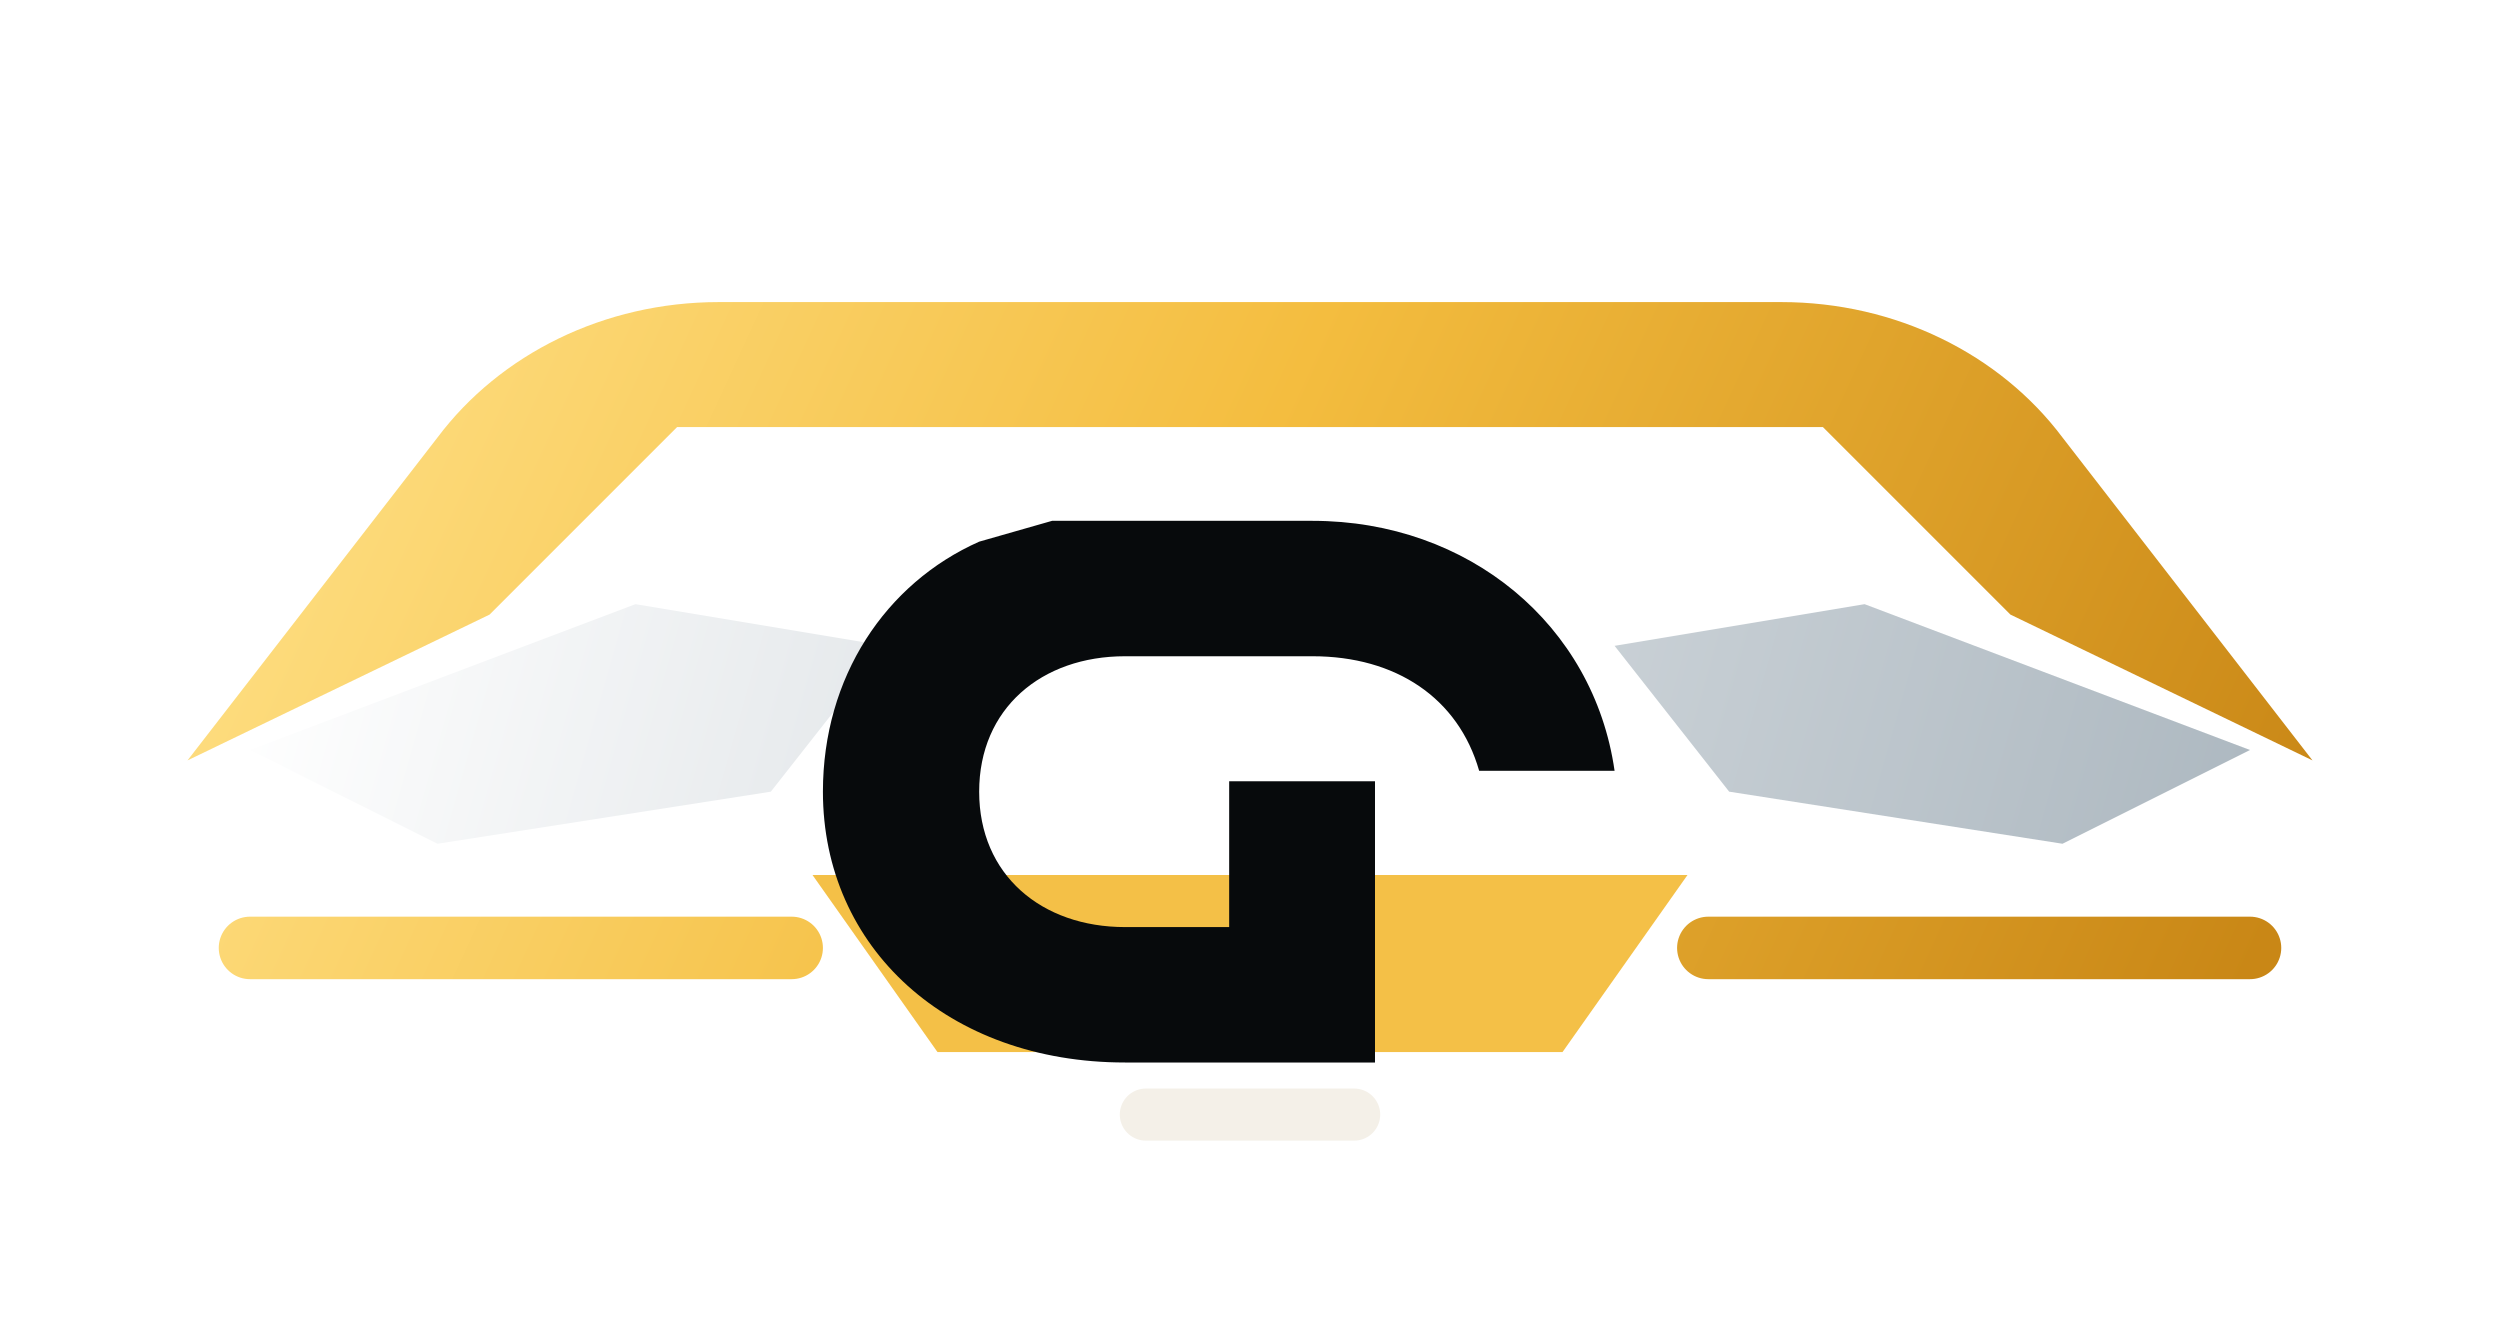
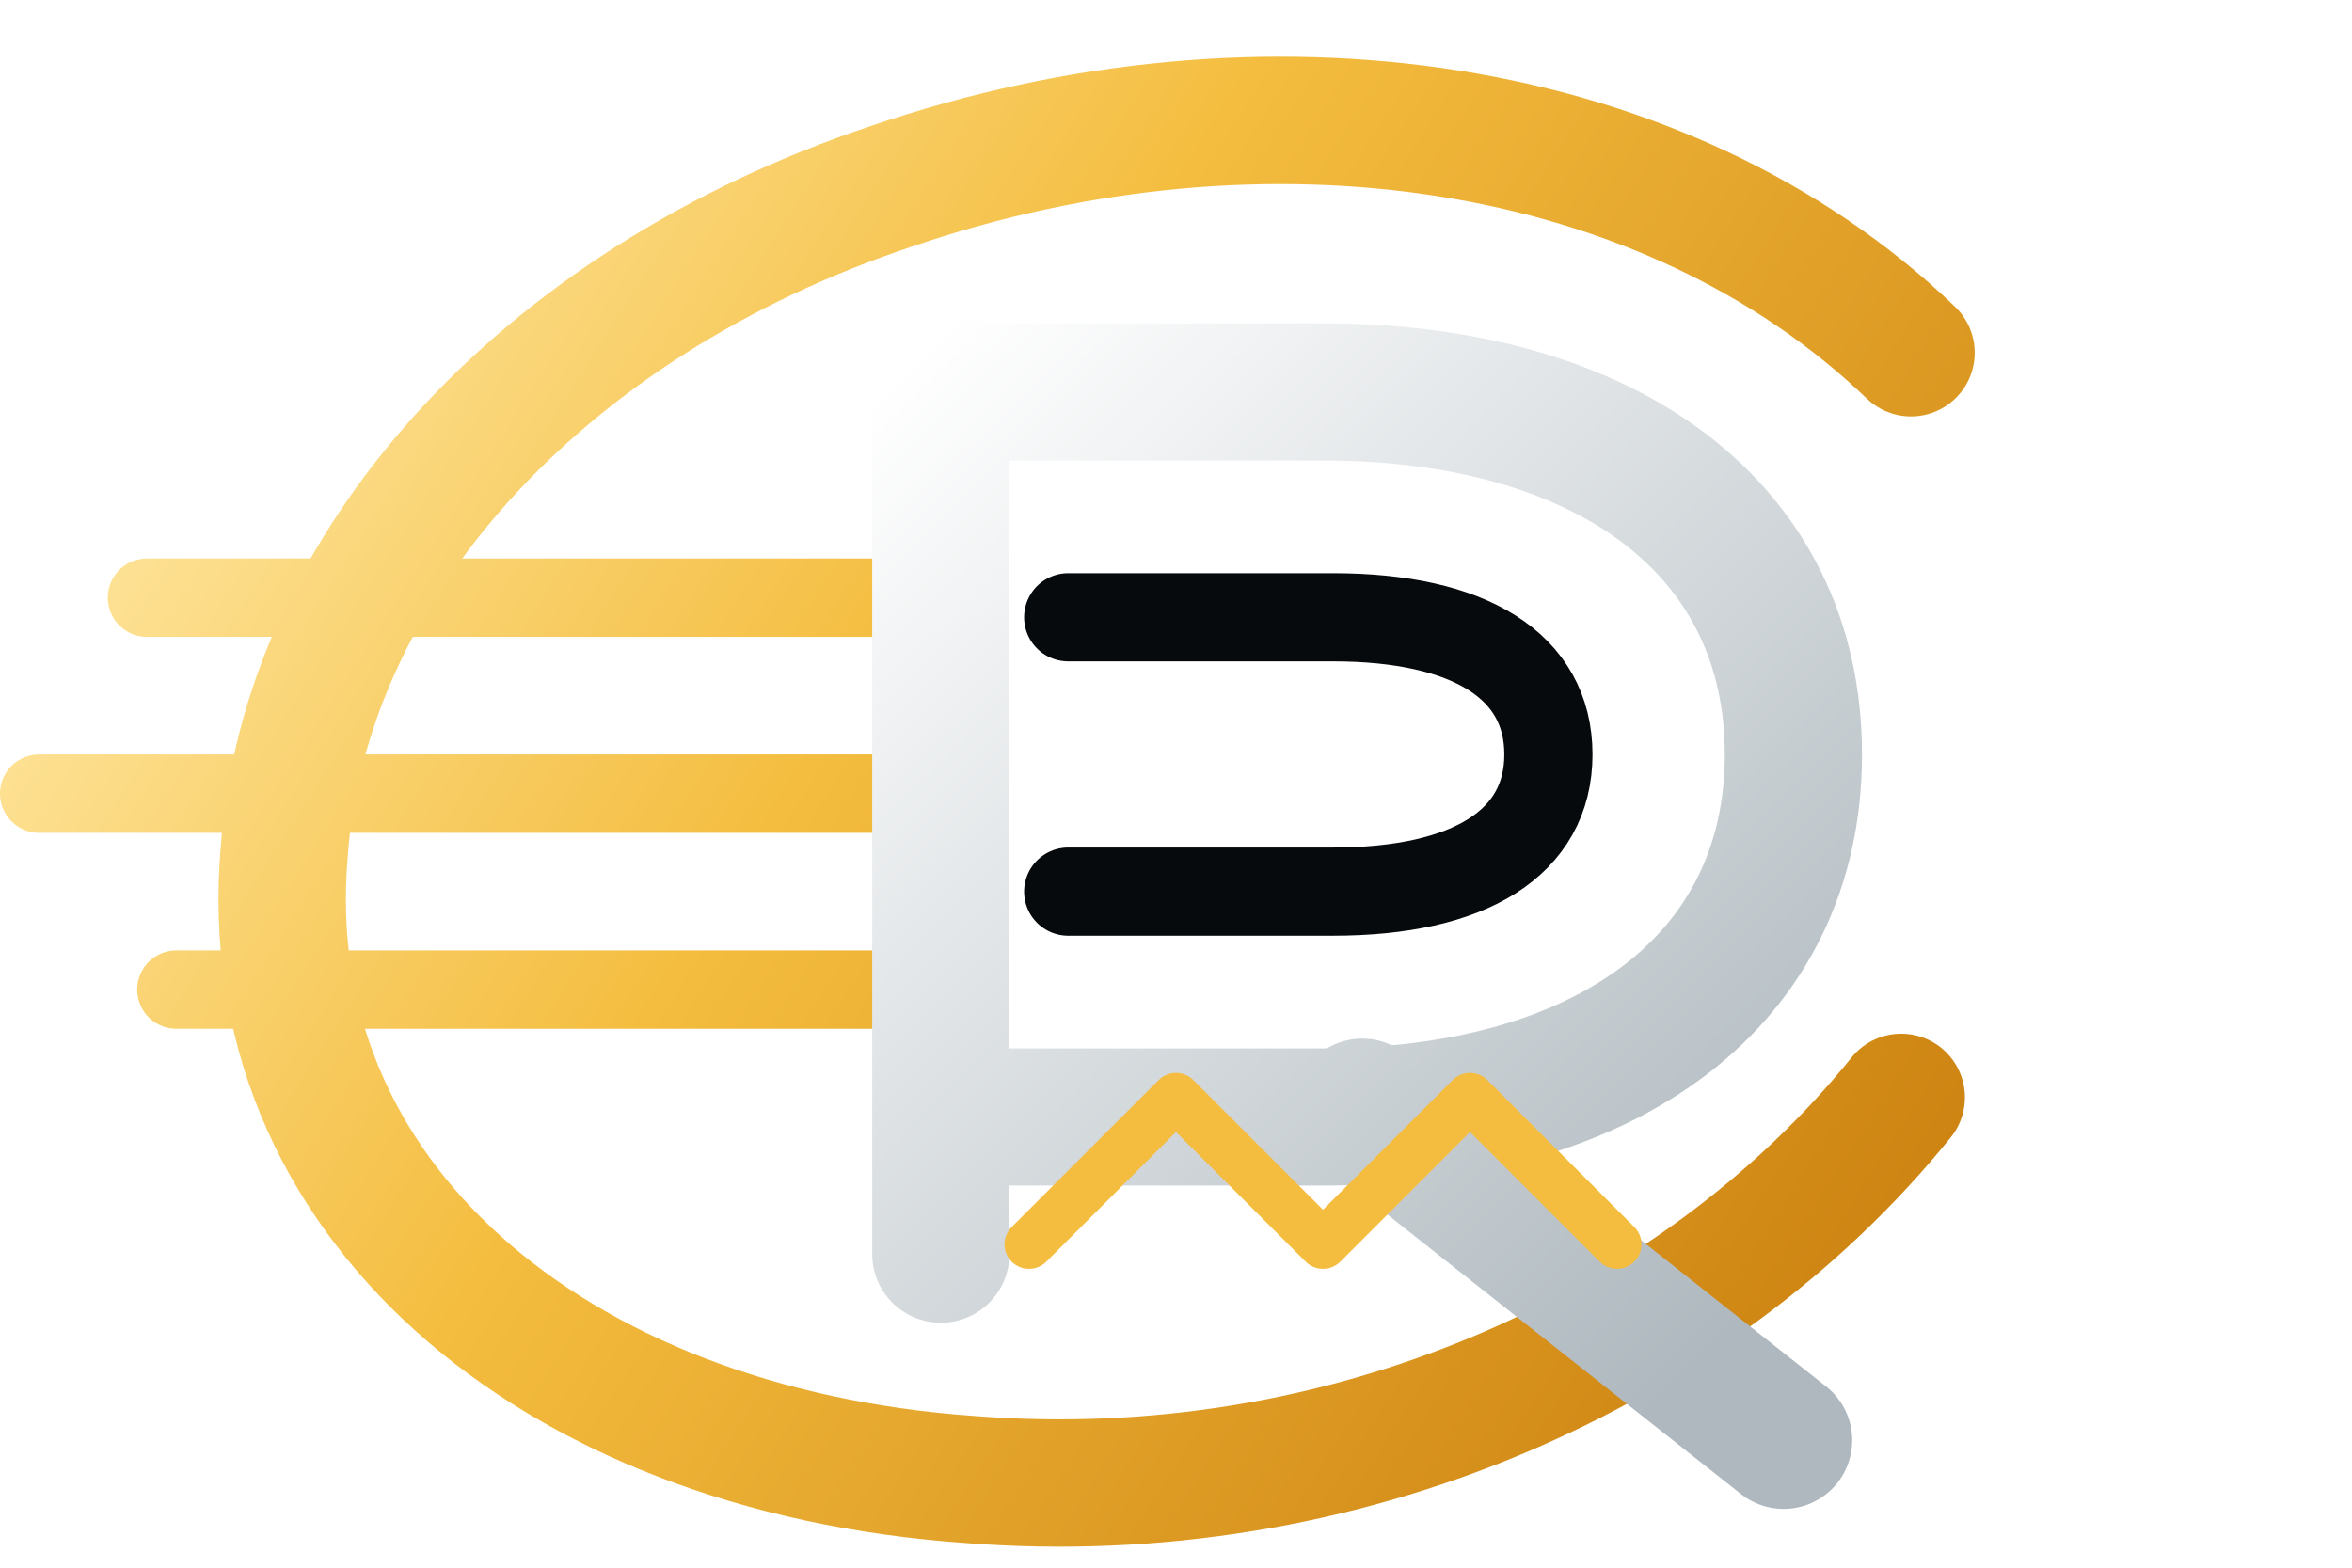
- <svg xmlns="http://www.w3.org/2000/svg" viewBox="0 0 240 128" role="img" aria-labelledby="title desc">
+ <svg xmlns="http://www.w3.org/2000/svg" viewBox="0 0 240 160" role="img" aria-labelledby="title desc">
  <defs>
-     <linearGradient id="gold" x1="24" y1="18" x2="211" y2="104" gradientUnits="userSpaceOnUse">
-       <stop stop-color="#FFE28A" />
-       <stop offset=".48" stop-color="#F4BD3F" />
-       <stop offset="1" stop-color="#C98716" />
+     <linearGradient id="velocityGold" x1="18" y1="20" x2="208" y2="142" gradientUnits="userSpaceOnUse">
+       <stop stop-color="#FFE9A6" />
+       <stop offset=".38" stop-color="#F4BD3F" />
+       <stop offset="1" stop-color="#C77A0A" />
    </linearGradient>
-     <linearGradient id="white" x1="30" y1="42" x2="210" y2="93" gradientUnits="userSpaceOnUse">
+     <linearGradient id="metal" x1="90" y1="40" x2="181" y2="132" gradientUnits="userSpaceOnUse">
      <stop stop-color="#FFFFFF" />
-       <stop offset="1" stop-color="#AEB9C1" />
+       <stop offset="1" stop-color="#AEB8BE" />
    </linearGradient>
  </defs>
-   <path d="M18 73 42 42c6-8 16-13 27-13h102c11 0 21 5 27 13l24 31-29-14-18-18H65L47 59 18 73Z" fill="url(#gold)" />
-   <path d="m24 72 37-14 24 4-11 14-32 5-18-9Zm192 0-37-14-24 4 11 14 32 5 18-9Z" fill="url(#white)" />
-   <path d="M78 84h84l-12 17H90L78 84Z" fill="#F4BD3F" opacity=".96" />
-   <path d="M101 50h25c15 0 27 10 29 24h-13c-2-7-8-11-16-11h-18c-8 0-14 5-14 13s6 13 14 13h10V75h14v27h-24c-17 0-29-11-29-26 0-11 6-20 15-24l7-2Z" fill="#070A0C" />
-   <path d="M24 91h52m88 0h52" stroke="url(#gold)" stroke-width="6" stroke-linecap="round" />
-   <path d="M110 107h20" stroke="#F4F0E8" stroke-width="5" stroke-linecap="round" />
+   <path d="M195 36C170 12 129 6 91 19 55 31 31 58 29 87c-3 35 27 61 70 64 38 3 74-13 95-39" fill="none" stroke="url(#velocityGold)" stroke-width="13" stroke-linecap="round" />
+   <path d="M15 61h74M4 81h85M18 101h71" fill="none" stroke="url(#velocityGold)" stroke-width="8" stroke-linecap="round" />
+   <path d="M96 128V38m0 2h39c29 0 48 14 48 37s-19 37-48 37H96m43-1 43 34" fill="none" stroke="url(#metal)" stroke-width="14" stroke-linecap="round" stroke-linejoin="round" />
+   <path d="M109 63h27c14 0 22 5 22 14s-8 14-22 14h-27" fill="none" stroke="#070A0C" stroke-width="9" stroke-linecap="round" />
+   <path d="m105 127 15-15 15 15 15-15 15 15" fill="none" stroke="#F4BD3F" stroke-width="5" stroke-linecap="round" stroke-linejoin="round" />
</svg>
